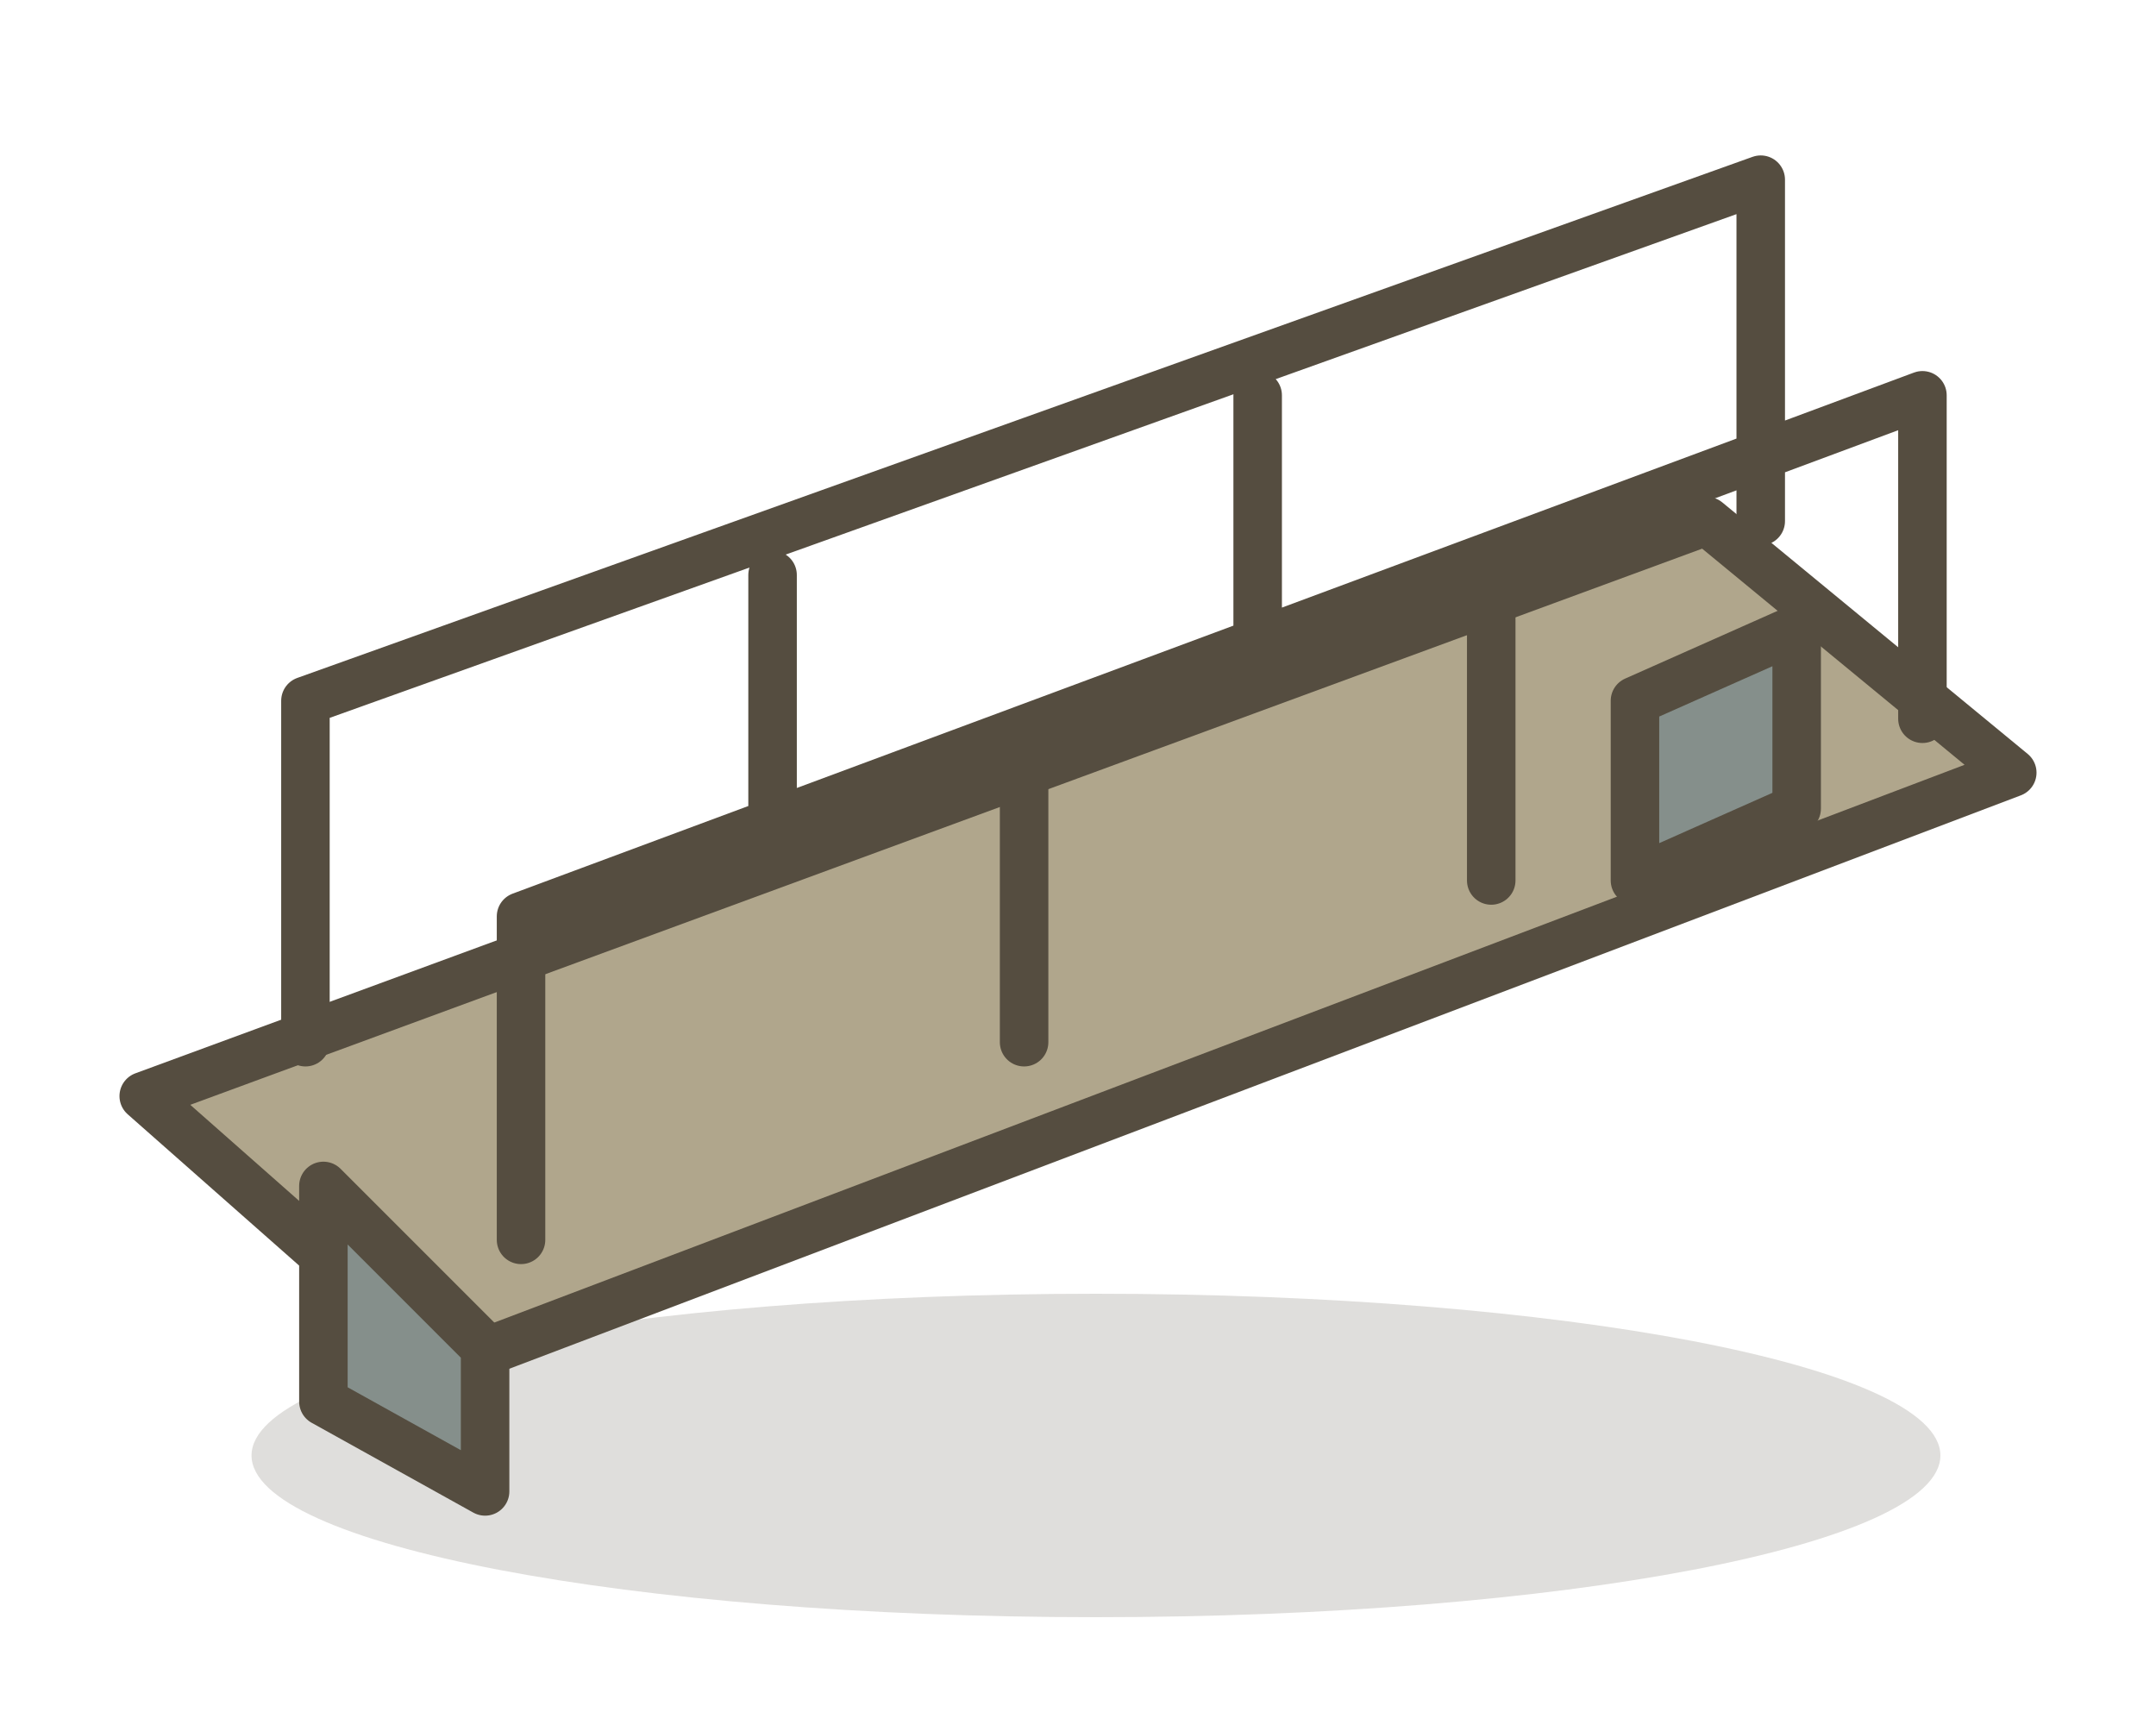
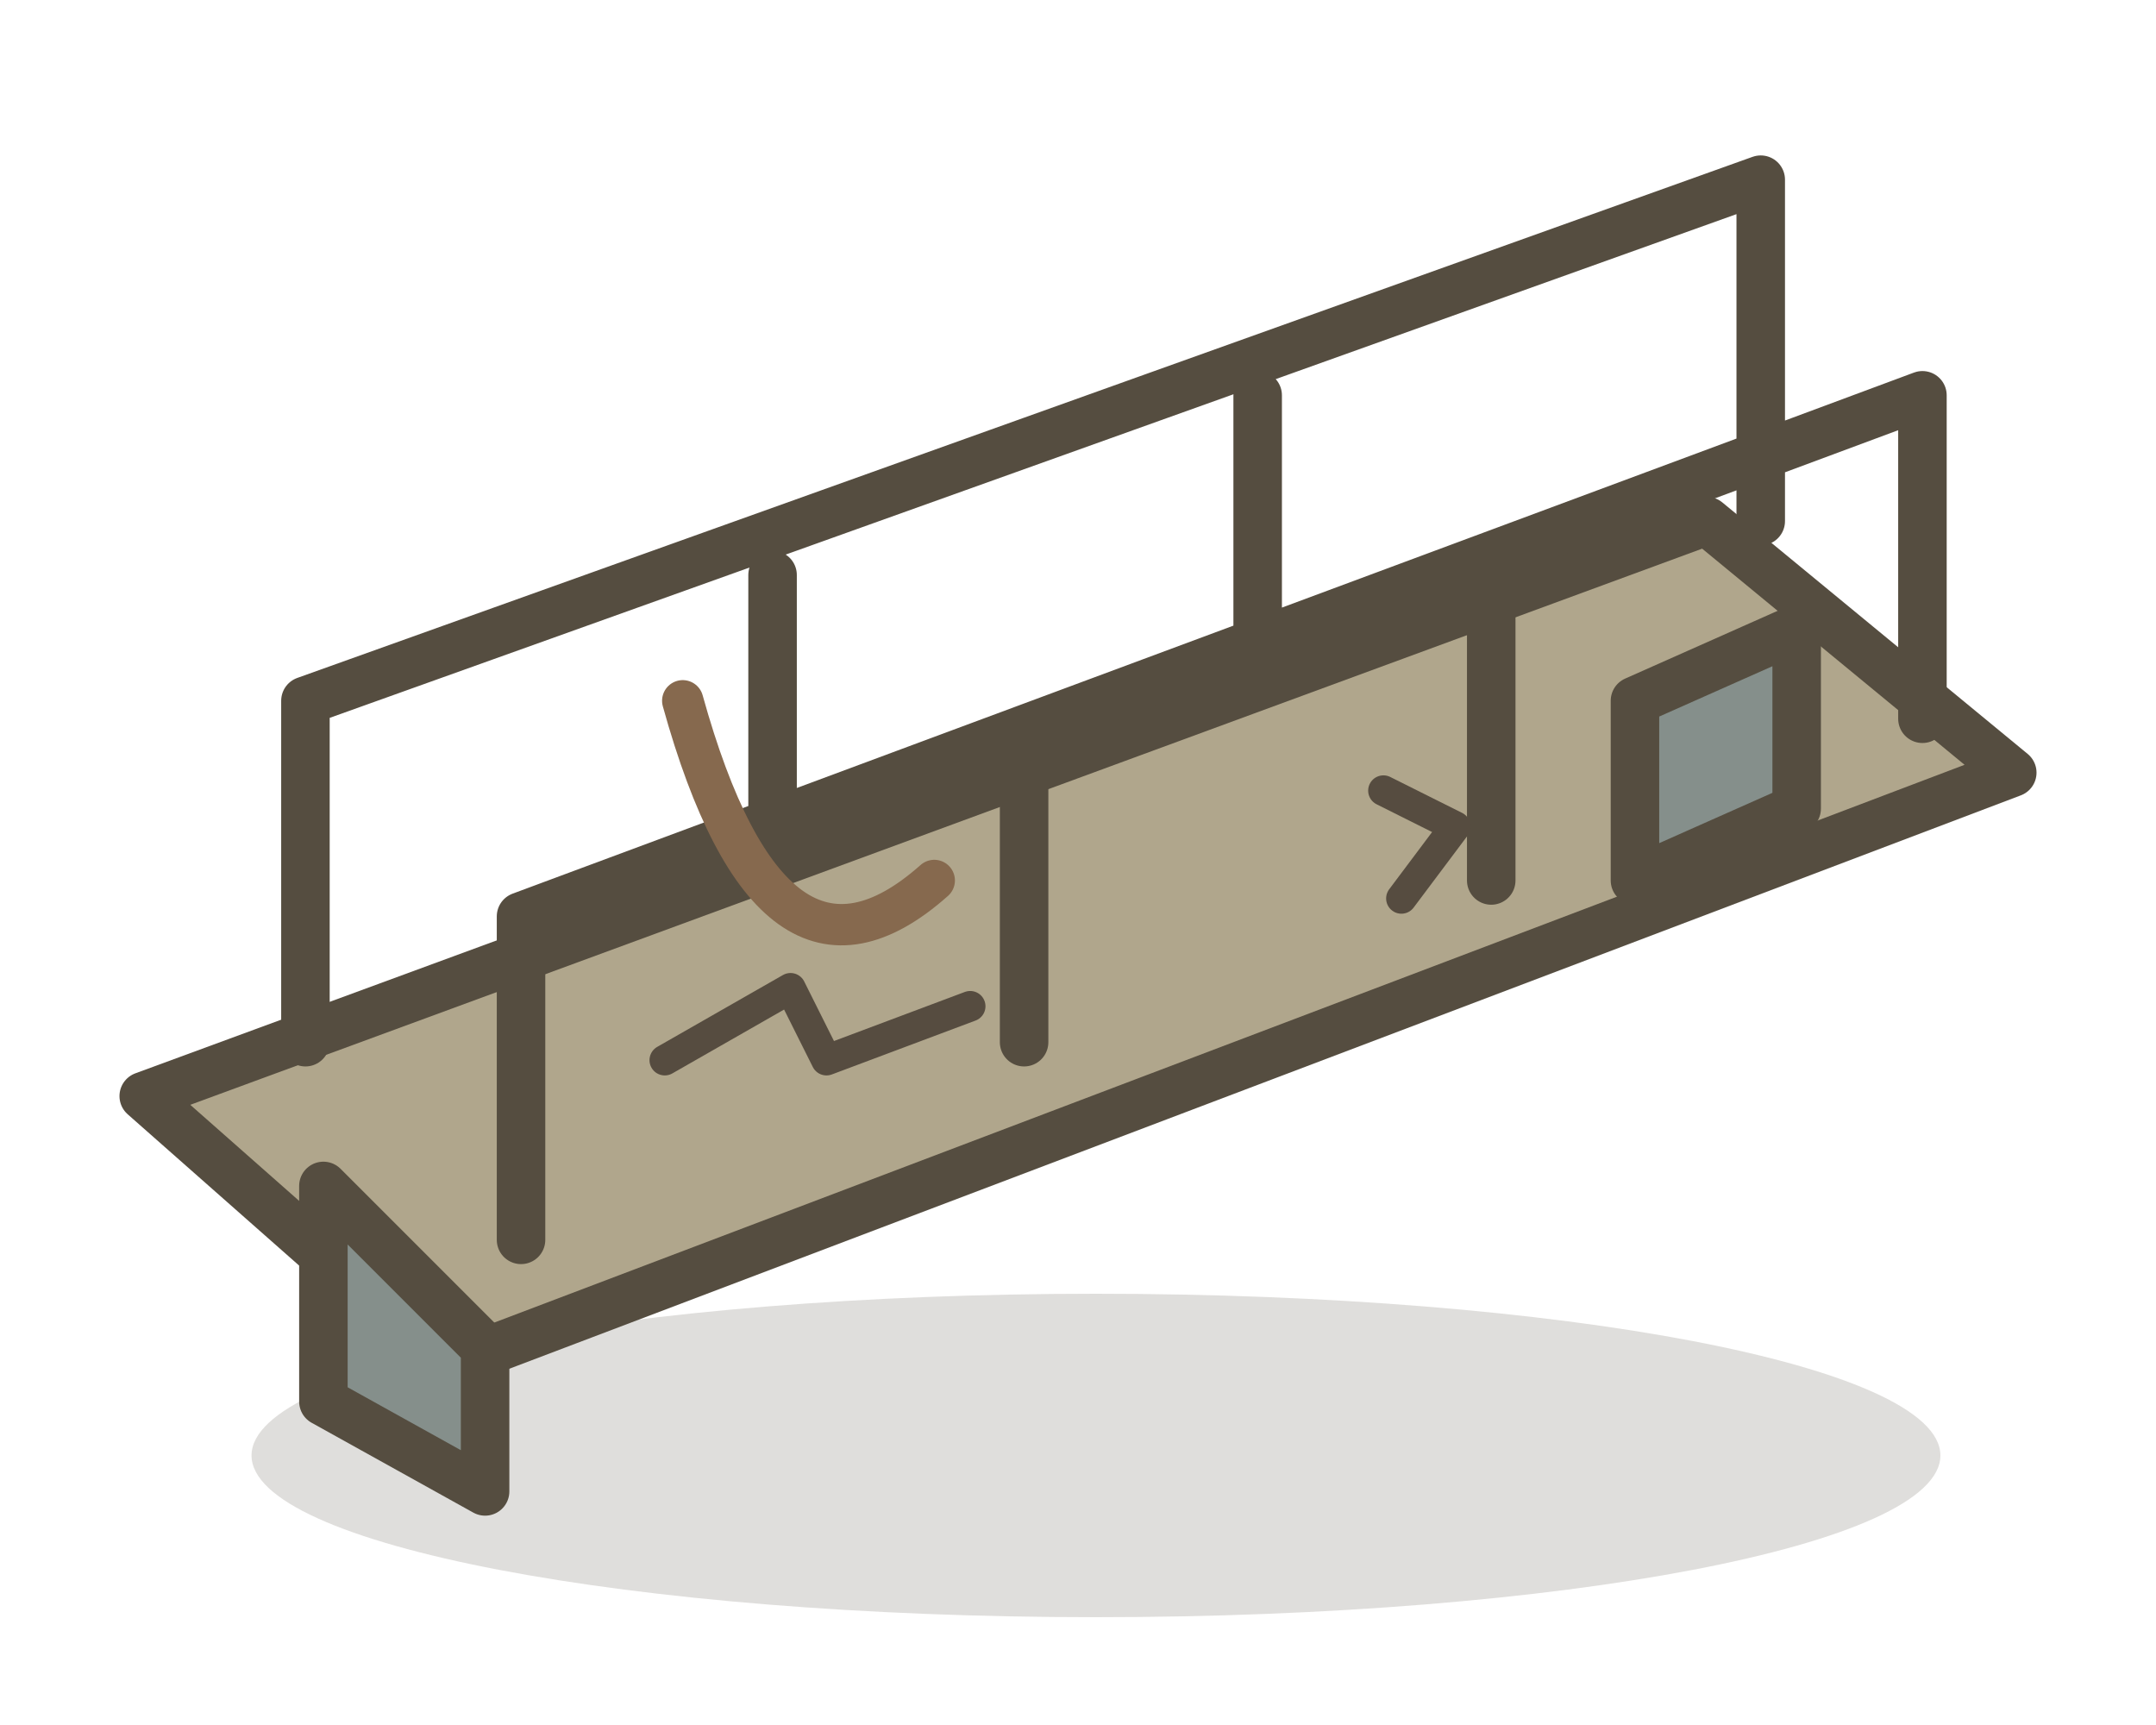
<svg xmlns="http://www.w3.org/2000/svg" width="120" height="96" viewBox="0 0 120 96">
  <ellipse cx="61" cy="81" rx="47" ry="9" fill="#50483b" opacity=".18" />
  <g stroke="#554d40" stroke-width="2.7" stroke-linejoin="round" stroke-linecap="round">
    <path d="M8 61l87-32 17 14-87 33z" fill="#b0a68c" />
    <path d="M17 58v-19l81-29v19M29 69V51l78-29v18M43 48V32m27 6V22M57 58V42m26 7V32" fill="none" />
    <path d="M18 66l9 9v8l-9-5zm73-27 9-4v10l-9 4z" fill="#858f8b" />
+     <path d="m37 59 7-4 2 4 8-3m23-12 4 2-3 4" fill="none" stroke="#564c40" stroke-width="1.7" />
+     <path d="m38 39q5 18 14 10" fill="none" stroke="#86694e" stroke-width="2.3" />
  </g>
</svg>
